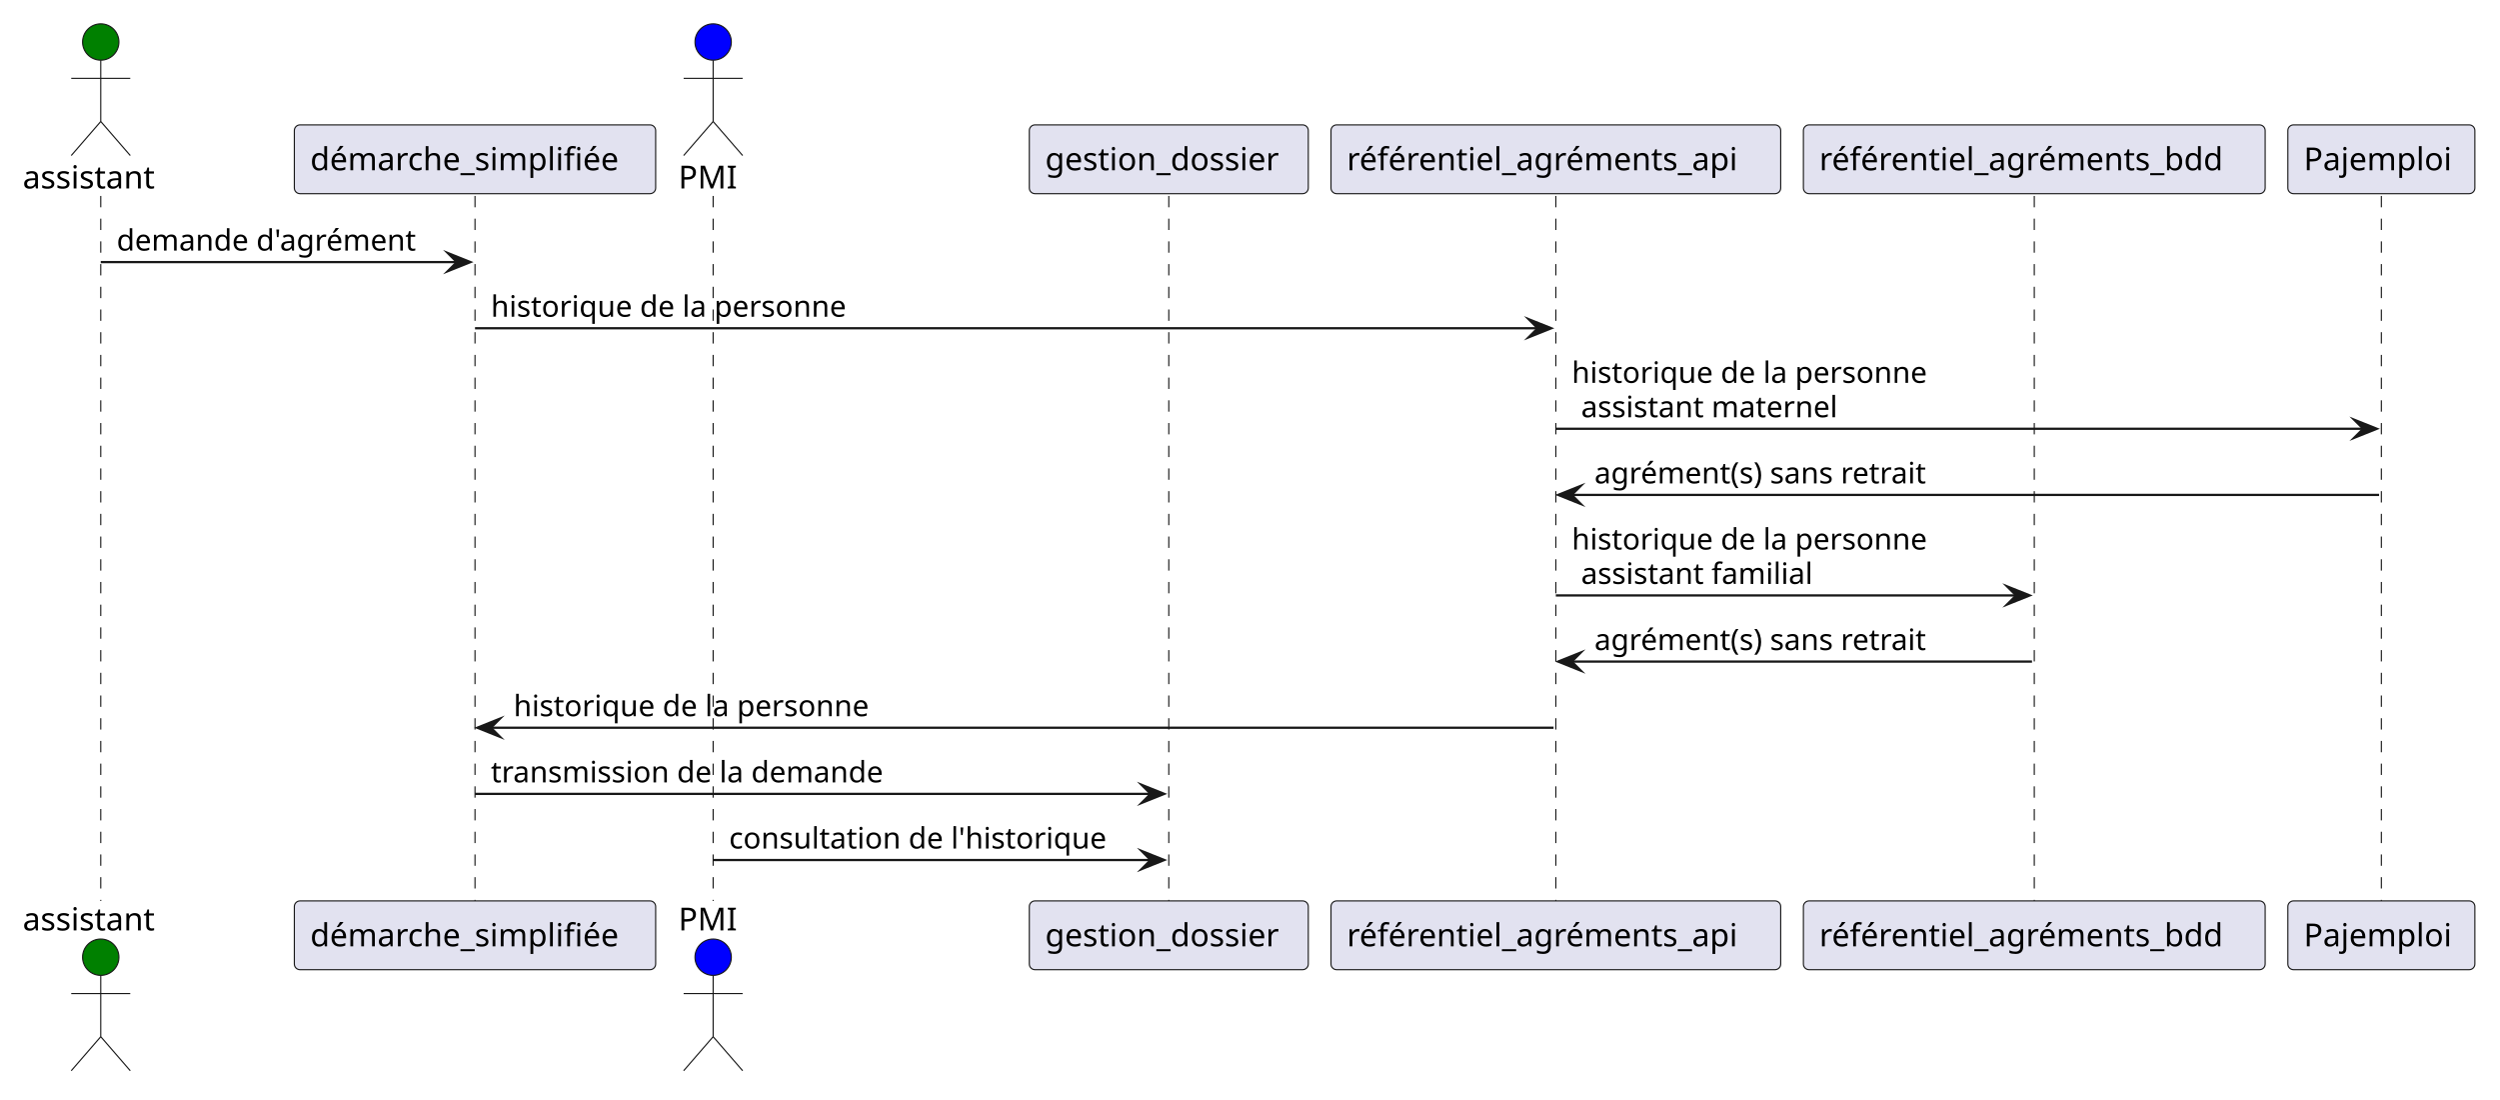
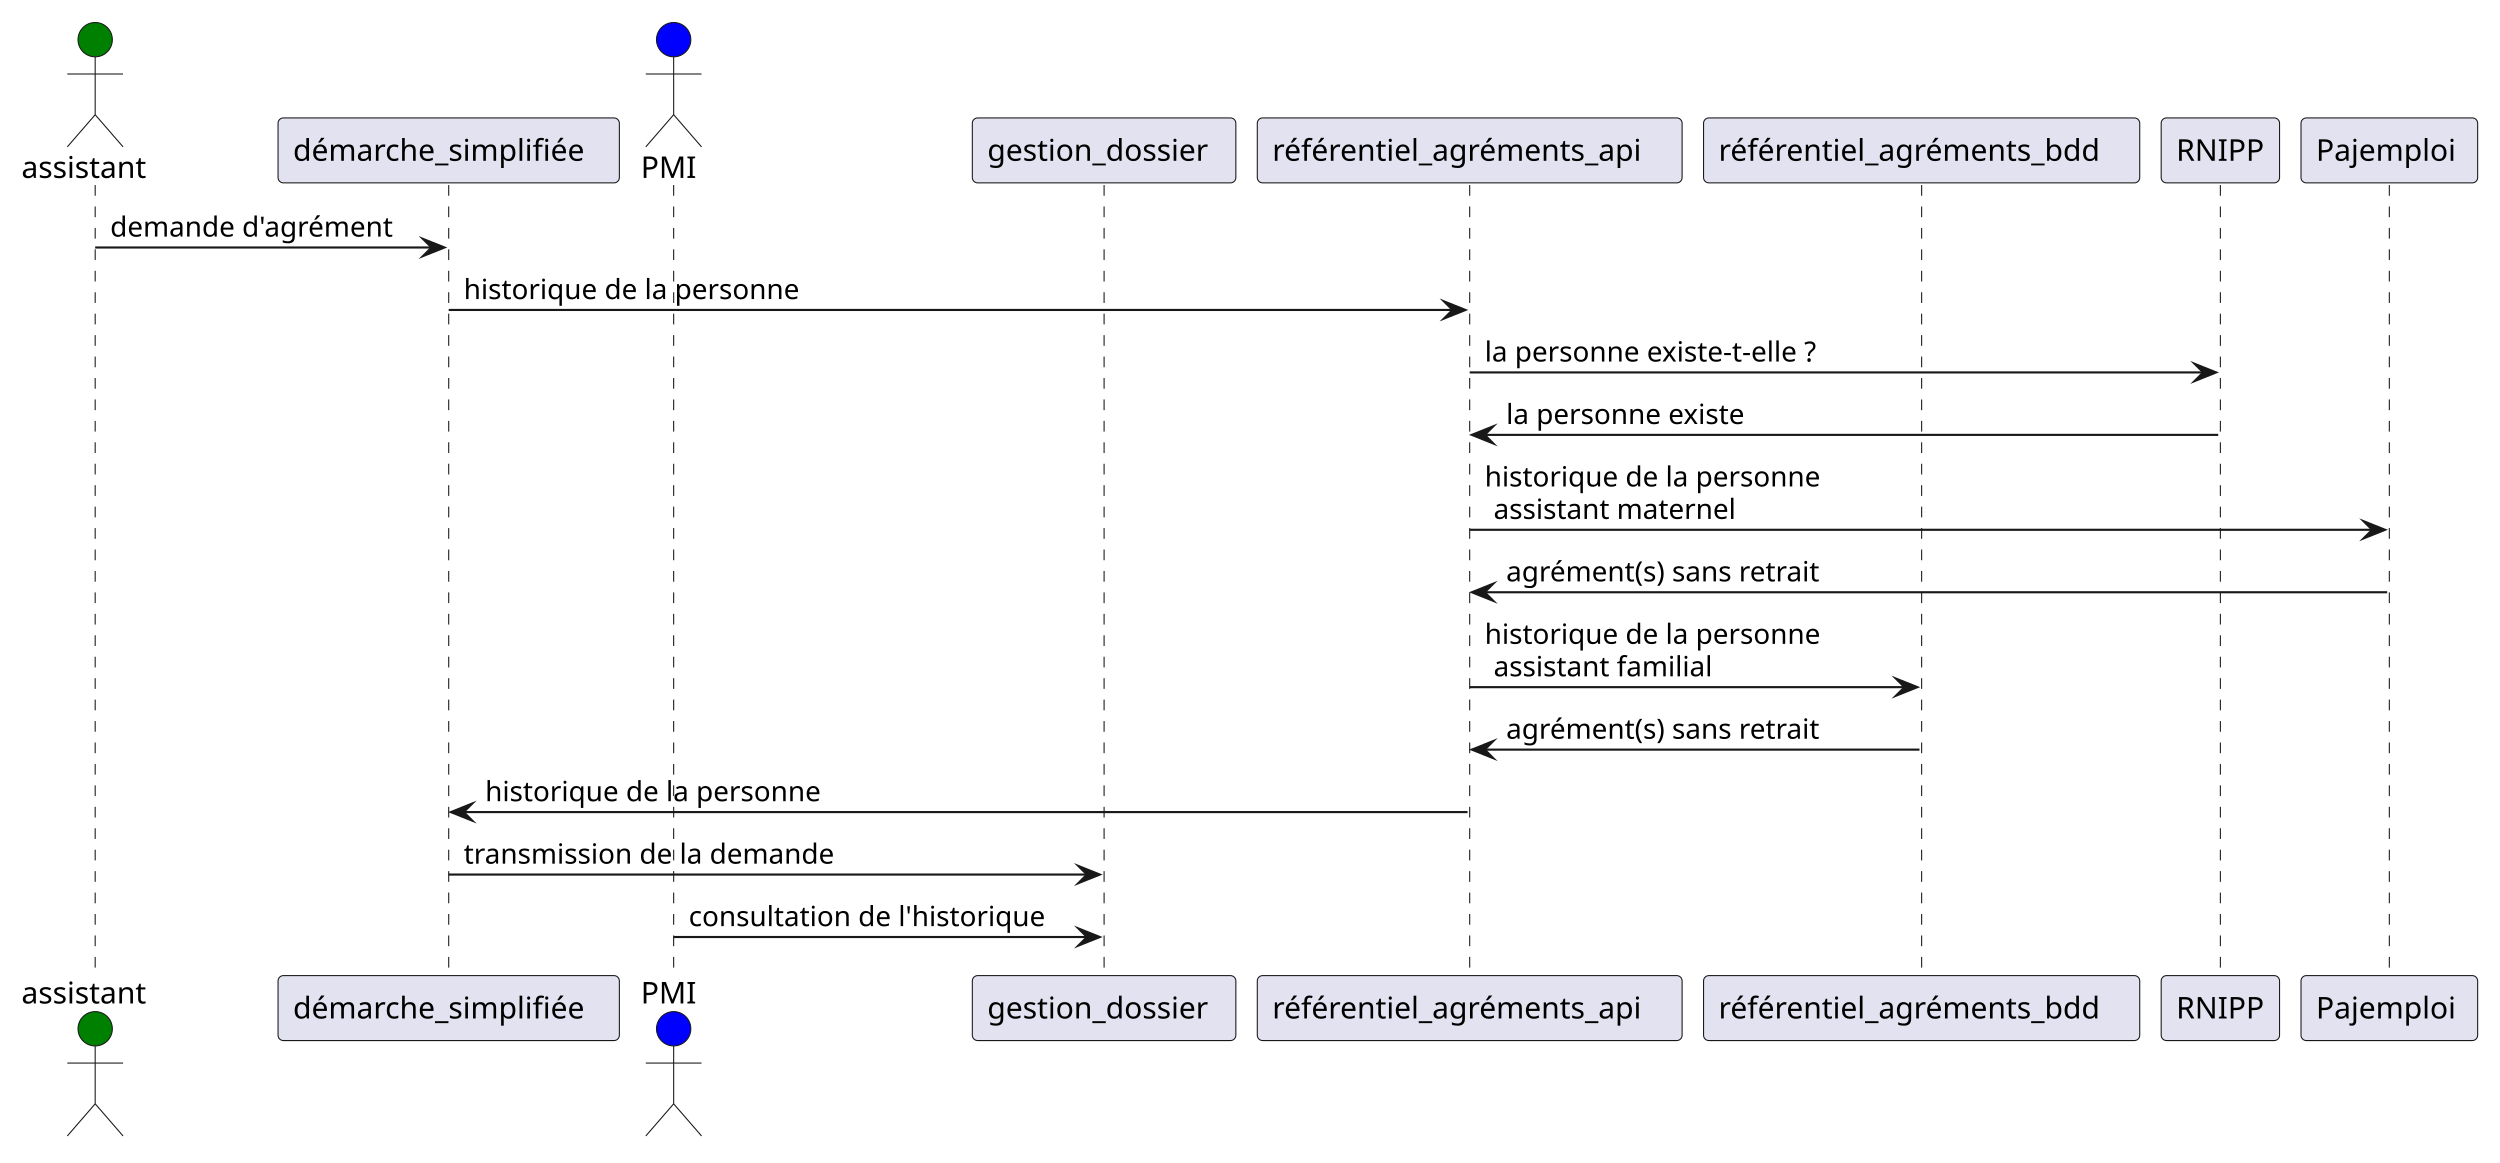
- <svg xmlns="http://www.w3.org/2000/svg" version="1.1" data-diagram-type="SEQUENCE" style="width:1101px;height:484px;background:#FFFFFF;" width="1101px" height="484px" viewBox="0 0 1101 484" zoomAndPan="magnify" preserveAspectRatio="none" contentStyleType="text/css">
+ <svg xmlns="http://www.w3.org/2000/svg" version="1.1" data-diagram-type="SEQUENCE" style="width:1166px;height:542px;background:#FFFFFF;" width="1166px" height="542px" viewBox="0 0 1166 542" zoomAndPan="magnify" preserveAspectRatio="none" contentStyleType="text/css">
  <defs />
  <g font-family="sans-serif" lengthAdjust="spacing">
    <g>
-       <rect x="40.891" y="86.297" width="8" height="310.461" fill="#000" fill-opacity="0" />
-       <line x1="44.391" y1="86.297" x2="44.391" y2="396.758" style="stroke:#181818;stroke-width:0.5;stroke-dasharray:5,5;" />
+       <rect x="40.891" y="86.297" width="8" height="368.727" fill="#000" fill-opacity="0" />
+       <line x1="44.391" y1="86.297" x2="44.391" y2="455.023" style="stroke:#181818;stroke-width:0.5;stroke-dasharray:5,5;" />
    </g>
    <g>
-       <rect x="205.777" y="86.297" width="8" height="310.461" fill="#000" fill-opacity="0" />
-       <line x1="209.277" y1="86.297" x2="209.277" y2="396.758" style="stroke:#181818;stroke-width:0.5;stroke-dasharray:5,5;" />
+       <rect x="205.777" y="86.297" width="8" height="368.727" fill="#000" fill-opacity="0" />
+       <line x1="209.277" y1="86.297" x2="209.277" y2="455.023" style="stroke:#181818;stroke-width:0.5;stroke-dasharray:5,5;" />
    </g>
    <g>
-       <rect x="310.696" y="86.297" width="8" height="310.461" fill="#000" fill-opacity="0" />
-       <line x1="314.196" y1="86.297" x2="314.196" y2="396.758" style="stroke:#181818;stroke-width:0.5;stroke-dasharray:5,5;" />
+       <rect x="310.696" y="86.297" width="8" height="368.727" fill="#000" fill-opacity="0" />
+       <line x1="314.196" y1="86.297" x2="314.196" y2="455.023" style="stroke:#181818;stroke-width:0.5;stroke-dasharray:5,5;" />
    </g>
    <g>
-       <rect x="511.447" y="86.297" width="8" height="310.461" fill="#000" fill-opacity="0" />
-       <line x1="514.947" y1="86.297" x2="514.947" y2="396.758" style="stroke:#181818;stroke-width:0.5;stroke-dasharray:5,5;" />
+       <rect x="511.447" y="86.297" width="8" height="368.727" fill="#000" fill-opacity="0" />
+       <line x1="514.947" y1="86.297" x2="514.947" y2="455.023" style="stroke:#181818;stroke-width:0.5;stroke-dasharray:5,5;" />
    </g>
    <g>
-       <rect x="681.968" y="86.297" width="8" height="310.461" fill="#000" fill-opacity="0" />
-       <line x1="685.468" y1="86.297" x2="685.468" y2="396.758" style="stroke:#181818;stroke-width:0.5;stroke-dasharray:5,5;" />
+       <rect x="681.968" y="86.297" width="8" height="368.727" fill="#000" fill-opacity="0" />
+       <line x1="685.468" y1="86.297" x2="685.468" y2="455.023" style="stroke:#181818;stroke-width:0.5;stroke-dasharray:5,5;" />
    </g>
    <g>
-       <rect x="892.753" y="86.297" width="8" height="310.461" fill="#000" fill-opacity="0" />
-       <line x1="896.253" y1="86.297" x2="896.253" y2="396.758" style="stroke:#181818;stroke-width:0.5;stroke-dasharray:5,5;" />
+       <rect x="892.753" y="86.297" width="8" height="368.727" fill="#000" fill-opacity="0" />
+       <line x1="896.253" y1="86.297" x2="896.253" y2="455.023" style="stroke:#181818;stroke-width:0.5;stroke-dasharray:5,5;" />
    </g>
    <g>
-       <rect x="1045.669" y="86.297" width="8" height="310.461" fill="#000" fill-opacity="0" />
-       <line x1="1049.169" y1="86.297" x2="1049.169" y2="396.758" style="stroke:#181818;stroke-width:0.5;stroke-dasharray:5,5;" />
+       <rect x="1032.079" y="86.297" width="8" height="368.727" fill="#000" fill-opacity="0" />
+       <line x1="1035.579" y1="86.297" x2="1035.579" y2="455.023" style="stroke:#181818;stroke-width:0.5;stroke-dasharray:5,5;" />
+     </g>
+     <g>
+       <rect x="1110.883" y="86.297" width="8" height="368.727" fill="#000" fill-opacity="0" />
+       <line x1="1114.383" y1="86.297" x2="1114.383" y2="455.023" style="stroke:#181818;stroke-width:0.5;stroke-dasharray:5,5;" />
    </g>
    <text x="10" y="82.995" fill="#000" font-size="14" textLength="62.781">assistant</text>
    <ellipse cx="44.391" cy="18.5" rx="8" ry="8" fill="#008000" style="stroke:#181818;stroke-width:0.5;" />
    <path d="M44.391,26.5 L44.391,53.5 M31.391,34.5 L57.391,34.5 M44.391,53.5 L31.391,68.5 M44.391,53.5 L57.391,68.5" style="stroke:#181818;stroke-width:0.5;" fill="none" />
    <rect x="129.683" y="55" width="159.188" height="30.297" fill="#E2E2F0" style="stroke:#181818;stroke-width:0.5;" rx="2.5" ry="2.5" />
    <text x="136.683" y="74.995" fill="#000" font-size="14" textLength="145.188">démarche_simplifiée</text>
    <text x="298.871" y="82.995" fill="#000" font-size="14" textLength="24.65">PMI</text>
    <ellipse cx="314.196" cy="18.5" rx="8" ry="8" fill="#00F" style="stroke:#181818;stroke-width:0.5;" />
    <path d="M314.196,26.5 L314.196,53.5 M301.196,34.5 L327.196,34.5 M314.196,53.5 L301.196,68.5 M314.196,53.5 L327.196,68.5" style="stroke:#181818;stroke-width:0.5;" fill="none" />
    <rect x="453.492" y="55" width="122.91" height="30.297" fill="#E2E2F0" style="stroke:#181818;stroke-width:0.5;" rx="2.5" ry="2.5" />
    <text x="460.492" y="74.995" fill="#000" font-size="14" textLength="108.91">gestion_dossier</text>
    <rect x="586.402" y="55" width="198.133" height="30.297" fill="#E2E2F0" style="stroke:#181818;stroke-width:0.5;" rx="2.5" ry="2.5" />
    <text x="593.402" y="74.995" fill="#000" font-size="14" textLength="184.133">référentiel_agréments_api</text>
    <rect x="794.535" y="55" width="203.438" height="30.297" fill="#E2E2F0" style="stroke:#181818;stroke-width:0.5;" rx="2.5" ry="2.5" />
    <text x="801.535" y="74.995" fill="#000" font-size="14" textLength="189.438">référentiel_agréments_bdd</text>
-     <rect x="1007.972" y="55" width="82.394" height="30.297" fill="#E2E2F0" style="stroke:#181818;stroke-width:0.5;" rx="2.5" ry="2.5" />
-     <text x="1014.972" y="74.995" fill="#000" font-size="14" textLength="68.394">Pajemploi</text>
-     <text x="10" y="409.753" fill="#000" font-size="14" textLength="62.781">assistant</text>
-     <ellipse cx="44.391" cy="421.555" rx="8" ry="8" fill="#008000" style="stroke:#181818;stroke-width:0.5;" />
-     <path d="M44.391,429.555 L44.391,456.555 M31.391,437.555 L57.391,437.555 M44.391,456.555 L31.391,471.555 M44.391,456.555 L57.391,471.555" style="stroke:#181818;stroke-width:0.5;" fill="none" />
-     <rect x="129.683" y="396.758" width="159.188" height="30.297" fill="#E2E2F0" style="stroke:#181818;stroke-width:0.5;" rx="2.5" ry="2.5" />
-     <text x="136.683" y="416.753" fill="#000" font-size="14" textLength="145.188">démarche_simplifiée</text>
-     <text x="298.871" y="409.753" fill="#000" font-size="14" textLength="24.65">PMI</text>
-     <ellipse cx="314.196" cy="421.555" rx="8" ry="8" fill="#00F" style="stroke:#181818;stroke-width:0.5;" />
-     <path d="M314.196,429.555 L314.196,456.555 M301.196,437.555 L327.196,437.555 M314.196,456.555 L301.196,471.555 M314.196,456.555 L327.196,471.555" style="stroke:#181818;stroke-width:0.5;" fill="none" />
-     <rect x="453.492" y="396.758" width="122.91" height="30.297" fill="#E2E2F0" style="stroke:#181818;stroke-width:0.5;" rx="2.5" ry="2.5" />
-     <text x="460.492" y="416.753" fill="#000" font-size="14" textLength="108.91">gestion_dossier</text>
-     <rect x="586.402" y="396.758" width="198.133" height="30.297" fill="#E2E2F0" style="stroke:#181818;stroke-width:0.5;" rx="2.5" ry="2.5" />
-     <text x="593.402" y="416.753" fill="#000" font-size="14" textLength="184.133">référentiel_agréments_api</text>
-     <rect x="794.535" y="396.758" width="203.438" height="30.297" fill="#E2E2F0" style="stroke:#181818;stroke-width:0.5;" rx="2.5" ry="2.5" />
-     <text x="801.535" y="416.753" fill="#000" font-size="14" textLength="189.438">référentiel_agréments_bdd</text>
-     <rect x="1007.972" y="396.758" width="82.394" height="30.297" fill="#E2E2F0" style="stroke:#181818;stroke-width:0.5;" rx="2.5" ry="2.5" />
-     <text x="1014.972" y="416.753" fill="#000" font-size="14" textLength="68.394">Pajemploi</text>
+     <rect x="1007.972" y="55" width="55.214" height="30.297" fill="#E2E2F0" style="stroke:#181818;stroke-width:0.5;" rx="2.5" ry="2.5" />
+     <text x="1014.972" y="74.995" fill="#000" font-size="14" textLength="41.214">RNIPP</text>
+     <rect x="1073.186" y="55" width="82.394" height="30.297" fill="#E2E2F0" style="stroke:#181818;stroke-width:0.5;" rx="2.5" ry="2.5" />
+     <text x="1080.186" y="74.995" fill="#000" font-size="14" textLength="68.394">Pajemploi</text>
+     <text x="10" y="468.019" fill="#000" font-size="14" textLength="62.781">assistant</text>
+     <ellipse cx="44.391" cy="479.82" rx="8" ry="8" fill="#008000" style="stroke:#181818;stroke-width:0.5;" />
+     <path d="M44.391,487.82 L44.391,514.82 M31.391,495.82 L57.391,495.82 M44.391,514.82 L31.391,529.82 M44.391,514.82 L57.391,529.82" style="stroke:#181818;stroke-width:0.5;" fill="none" />
+     <rect x="129.683" y="455.023" width="159.188" height="30.297" fill="#E2E2F0" style="stroke:#181818;stroke-width:0.5;" rx="2.5" ry="2.5" />
+     <text x="136.683" y="475.019" fill="#000" font-size="14" textLength="145.188">démarche_simplifiée</text>
+     <text x="298.871" y="468.019" fill="#000" font-size="14" textLength="24.65">PMI</text>
+     <ellipse cx="314.196" cy="479.82" rx="8" ry="8" fill="#00F" style="stroke:#181818;stroke-width:0.5;" />
+     <path d="M314.196,487.82 L314.196,514.82 M301.196,495.82 L327.196,495.82 M314.196,514.82 L301.196,529.82 M314.196,514.82 L327.196,529.82" style="stroke:#181818;stroke-width:0.5;" fill="none" />
+     <rect x="453.492" y="455.023" width="122.91" height="30.297" fill="#E2E2F0" style="stroke:#181818;stroke-width:0.5;" rx="2.5" ry="2.5" />
+     <text x="460.492" y="475.019" fill="#000" font-size="14" textLength="108.91">gestion_dossier</text>
+     <rect x="586.402" y="455.023" width="198.133" height="30.297" fill="#E2E2F0" style="stroke:#181818;stroke-width:0.5;" rx="2.5" ry="2.5" />
+     <text x="593.402" y="475.019" fill="#000" font-size="14" textLength="184.133">référentiel_agréments_api</text>
+     <rect x="794.535" y="455.023" width="203.438" height="30.297" fill="#E2E2F0" style="stroke:#181818;stroke-width:0.5;" rx="2.5" ry="2.5" />
+     <text x="801.535" y="475.019" fill="#000" font-size="14" textLength="189.438">référentiel_agréments_bdd</text>
+     <rect x="1007.972" y="455.023" width="55.214" height="30.297" fill="#E2E2F0" style="stroke:#181818;stroke-width:0.5;" rx="2.5" ry="2.5" />
+     <text x="1014.972" y="475.019" fill="#000" font-size="14" textLength="41.214">RNIPP</text>
+     <rect x="1073.186" y="455.023" width="82.394" height="30.297" fill="#E2E2F0" style="stroke:#181818;stroke-width:0.5;" rx="2.5" ry="2.5" />
+     <text x="1080.186" y="475.019" fill="#000" font-size="14" textLength="68.394">Pajemploi</text>
    <polygon points="197.277,111.43,207.277,115.43,197.277,119.43,201.277,115.43" fill="#181818" style="stroke:#181818;stroke-width:1;stroke-linejoin:miter;stroke-miterlimit:10;" />
    <line x1="44.391" y1="115.43" x2="203.277" y2="115.43" style="stroke:#181818;stroke-width:1;" />
    <text x="51.391" y="110.364" fill="#000" font-size="13" textLength="140.886">demande d'agrément</text>
    <polygon points="673.468,140.563,683.468,144.563,673.468,148.563,677.468,144.563" fill="#181818" style="stroke:#181818;stroke-width:1;stroke-linejoin:miter;stroke-miterlimit:10;" />
    <line x1="209.277" y1="144.563" x2="679.468" y2="144.563" style="stroke:#181818;stroke-width:1;" />
    <text x="216.277" y="139.497" fill="#000" font-size="13" textLength="166.144">historique de la personne</text>
-     <polygon points="1037.169,184.828,1047.169,188.828,1037.169,192.828,1041.169,188.828" fill="#181818" style="stroke:#181818;stroke-width:1;stroke-linejoin:miter;stroke-miterlimit:10;" />
-     <line x1="685.468" y1="188.828" x2="1043.169" y2="188.828" style="stroke:#181818;stroke-width:1;" />
-     <text x="692.468" y="168.629" fill="#000" font-size="13" textLength="166.144">historique de la personne</text>
-     <text x="696.601" y="183.762" fill="#000" font-size="13" textLength="121.348">assistant maternel</text>
-     <polygon points="696.468,213.961,686.468,217.961,696.468,221.961,692.468,217.961" fill="#181818" style="stroke:#181818;stroke-width:1;stroke-linejoin:miter;stroke-miterlimit:10;" />
-     <line x1="690.468" y1="217.961" x2="1048.169" y2="217.961" style="stroke:#181818;stroke-width:1;" />
-     <text x="702.468" y="212.895" fill="#000" font-size="13" textLength="158.952">agrément(s) sans retrait</text>
-     <polygon points="884.253,258.227,894.253,262.227,884.253,266.227,888.253,262.227" fill="#181818" style="stroke:#181818;stroke-width:1;stroke-linejoin:miter;stroke-miterlimit:10;" />
-     <line x1="685.468" y1="262.227" x2="890.253" y2="262.227" style="stroke:#181818;stroke-width:1;" />
-     <text x="692.468" y="242.028" fill="#000" font-size="13" textLength="166.144">historique de la personne</text>
-     <text x="696.601" y="257.161" fill="#000" font-size="13" textLength="110.049">assistant familial</text>
-     <polygon points="696.468,287.359,686.468,291.359,696.468,295.359,692.468,291.359" fill="#181818" style="stroke:#181818;stroke-width:1;stroke-linejoin:miter;stroke-miterlimit:10;" />
-     <line x1="690.468" y1="291.359" x2="895.253" y2="291.359" style="stroke:#181818;stroke-width:1;" />
-     <text x="702.468" y="286.293" fill="#000" font-size="13" textLength="158.952">agrément(s) sans retrait</text>
-     <polygon points="220.277,316.492,210.277,320.492,220.277,324.492,216.277,320.492" fill="#181818" style="stroke:#181818;stroke-width:1;stroke-linejoin:miter;stroke-miterlimit:10;" />
-     <line x1="214.277" y1="320.492" x2="684.468" y2="320.492" style="stroke:#181818;stroke-width:1;" />
-     <text x="226.277" y="315.426" fill="#000" font-size="13" textLength="166.144">historique de la personne</text>
-     <polygon points="502.947,345.625,512.947,349.625,502.947,353.625,506.947,349.625" fill="#181818" style="stroke:#181818;stroke-width:1;stroke-linejoin:miter;stroke-miterlimit:10;" />
-     <line x1="209.277" y1="349.625" x2="508.947" y2="349.625" style="stroke:#181818;stroke-width:1;" />
-     <text x="216.277" y="344.559" fill="#000" font-size="13" textLength="184.641">transmission de la demande</text>
-     <polygon points="502.947,374.758,512.947,378.758,502.947,382.758,506.947,378.758" fill="#181818" style="stroke:#181818;stroke-width:1;stroke-linejoin:miter;stroke-miterlimit:10;" />
-     <line x1="314.196" y1="378.758" x2="508.947" y2="378.758" style="stroke:#181818;stroke-width:1;" />
-     <text x="321.196" y="373.692" fill="#000" font-size="13" textLength="176.75">consultation de l'historique</text>
+     <polygon points="1023.579,169.695,1033.579,173.695,1023.579,177.695,1027.579,173.695" fill="#181818" style="stroke:#181818;stroke-width:1;stroke-linejoin:miter;stroke-miterlimit:10;" />
+     <line x1="685.468" y1="173.695" x2="1029.579" y2="173.695" style="stroke:#181818;stroke-width:1;" />
+     <text x="692.468" y="168.629" fill="#000" font-size="13" textLength="168.543">la personne existe-t-elle ?</text>
+     <polygon points="696.468,198.828,686.468,202.828,696.468,206.828,692.468,202.828" fill="#181818" style="stroke:#181818;stroke-width:1;stroke-linejoin:miter;stroke-miterlimit:10;" />
+     <line x1="690.468" y1="202.828" x2="1034.579" y2="202.828" style="stroke:#181818;stroke-width:1;" />
+     <text x="702.468" y="197.762" fill="#000" font-size="13" textLength="119.812">la personne existe</text>
+     <polygon points="1102.383,243.094,1112.383,247.094,1102.383,251.094,1106.383,247.094" fill="#181818" style="stroke:#181818;stroke-width:1;stroke-linejoin:miter;stroke-miterlimit:10;" />
+     <line x1="685.468" y1="247.094" x2="1108.383" y2="247.094" style="stroke:#181818;stroke-width:1;" />
+     <text x="692.468" y="226.895" fill="#000" font-size="13" textLength="166.144">historique de la personne</text>
+     <text x="696.601" y="242.028" fill="#000" font-size="13" textLength="121.348">assistant maternel</text>
+     <polygon points="696.468,272.227,686.468,276.227,696.468,280.227,692.468,276.227" fill="#181818" style="stroke:#181818;stroke-width:1;stroke-linejoin:miter;stroke-miterlimit:10;" />
+     <line x1="690.468" y1="276.227" x2="1113.383" y2="276.227" style="stroke:#181818;stroke-width:1;" />
+     <text x="702.468" y="271.161" fill="#000" font-size="13" textLength="158.952">agrément(s) sans retrait</text>
+     <polygon points="884.253,316.492,894.253,320.492,884.253,324.492,888.253,320.492" fill="#181818" style="stroke:#181818;stroke-width:1;stroke-linejoin:miter;stroke-miterlimit:10;" />
+     <line x1="685.468" y1="320.492" x2="890.253" y2="320.492" style="stroke:#181818;stroke-width:1;" />
+     <text x="692.468" y="300.293" fill="#000" font-size="13" textLength="166.144">historique de la personne</text>
+     <text x="696.601" y="315.426" fill="#000" font-size="13" textLength="110.049">assistant familial</text>
+     <polygon points="696.468,345.625,686.468,349.625,696.468,353.625,692.468,349.625" fill="#181818" style="stroke:#181818;stroke-width:1;stroke-linejoin:miter;stroke-miterlimit:10;" />
+     <line x1="690.468" y1="349.625" x2="895.253" y2="349.625" style="stroke:#181818;stroke-width:1;" />
+     <text x="702.468" y="344.559" fill="#000" font-size="13" textLength="158.952">agrément(s) sans retrait</text>
+     <polygon points="220.277,374.758,210.277,378.758,220.277,382.758,216.277,378.758" fill="#181818" style="stroke:#181818;stroke-width:1;stroke-linejoin:miter;stroke-miterlimit:10;" />
+     <line x1="214.277" y1="378.758" x2="684.468" y2="378.758" style="stroke:#181818;stroke-width:1;" />
+     <text x="226.277" y="373.692" fill="#000" font-size="13" textLength="166.144">historique de la personne</text>
+     <polygon points="502.947,403.891,512.947,407.891,502.947,411.891,506.947,407.891" fill="#181818" style="stroke:#181818;stroke-width:1;stroke-linejoin:miter;stroke-miterlimit:10;" />
+     <line x1="209.277" y1="407.891" x2="508.947" y2="407.891" style="stroke:#181818;stroke-width:1;" />
+     <text x="216.277" y="402.825" fill="#000" font-size="13" textLength="184.641">transmission de la demande</text>
+     <polygon points="502.947,433.023,512.947,437.023,502.947,441.023,506.947,437.023" fill="#181818" style="stroke:#181818;stroke-width:1;stroke-linejoin:miter;stroke-miterlimit:10;" />
+     <line x1="314.196" y1="437.023" x2="508.947" y2="437.023" style="stroke:#181818;stroke-width:1;" />
+     <text x="321.196" y="431.958" fill="#000" font-size="13" textLength="176.75">consultation de l'historique</text>
  </g>
</svg>
